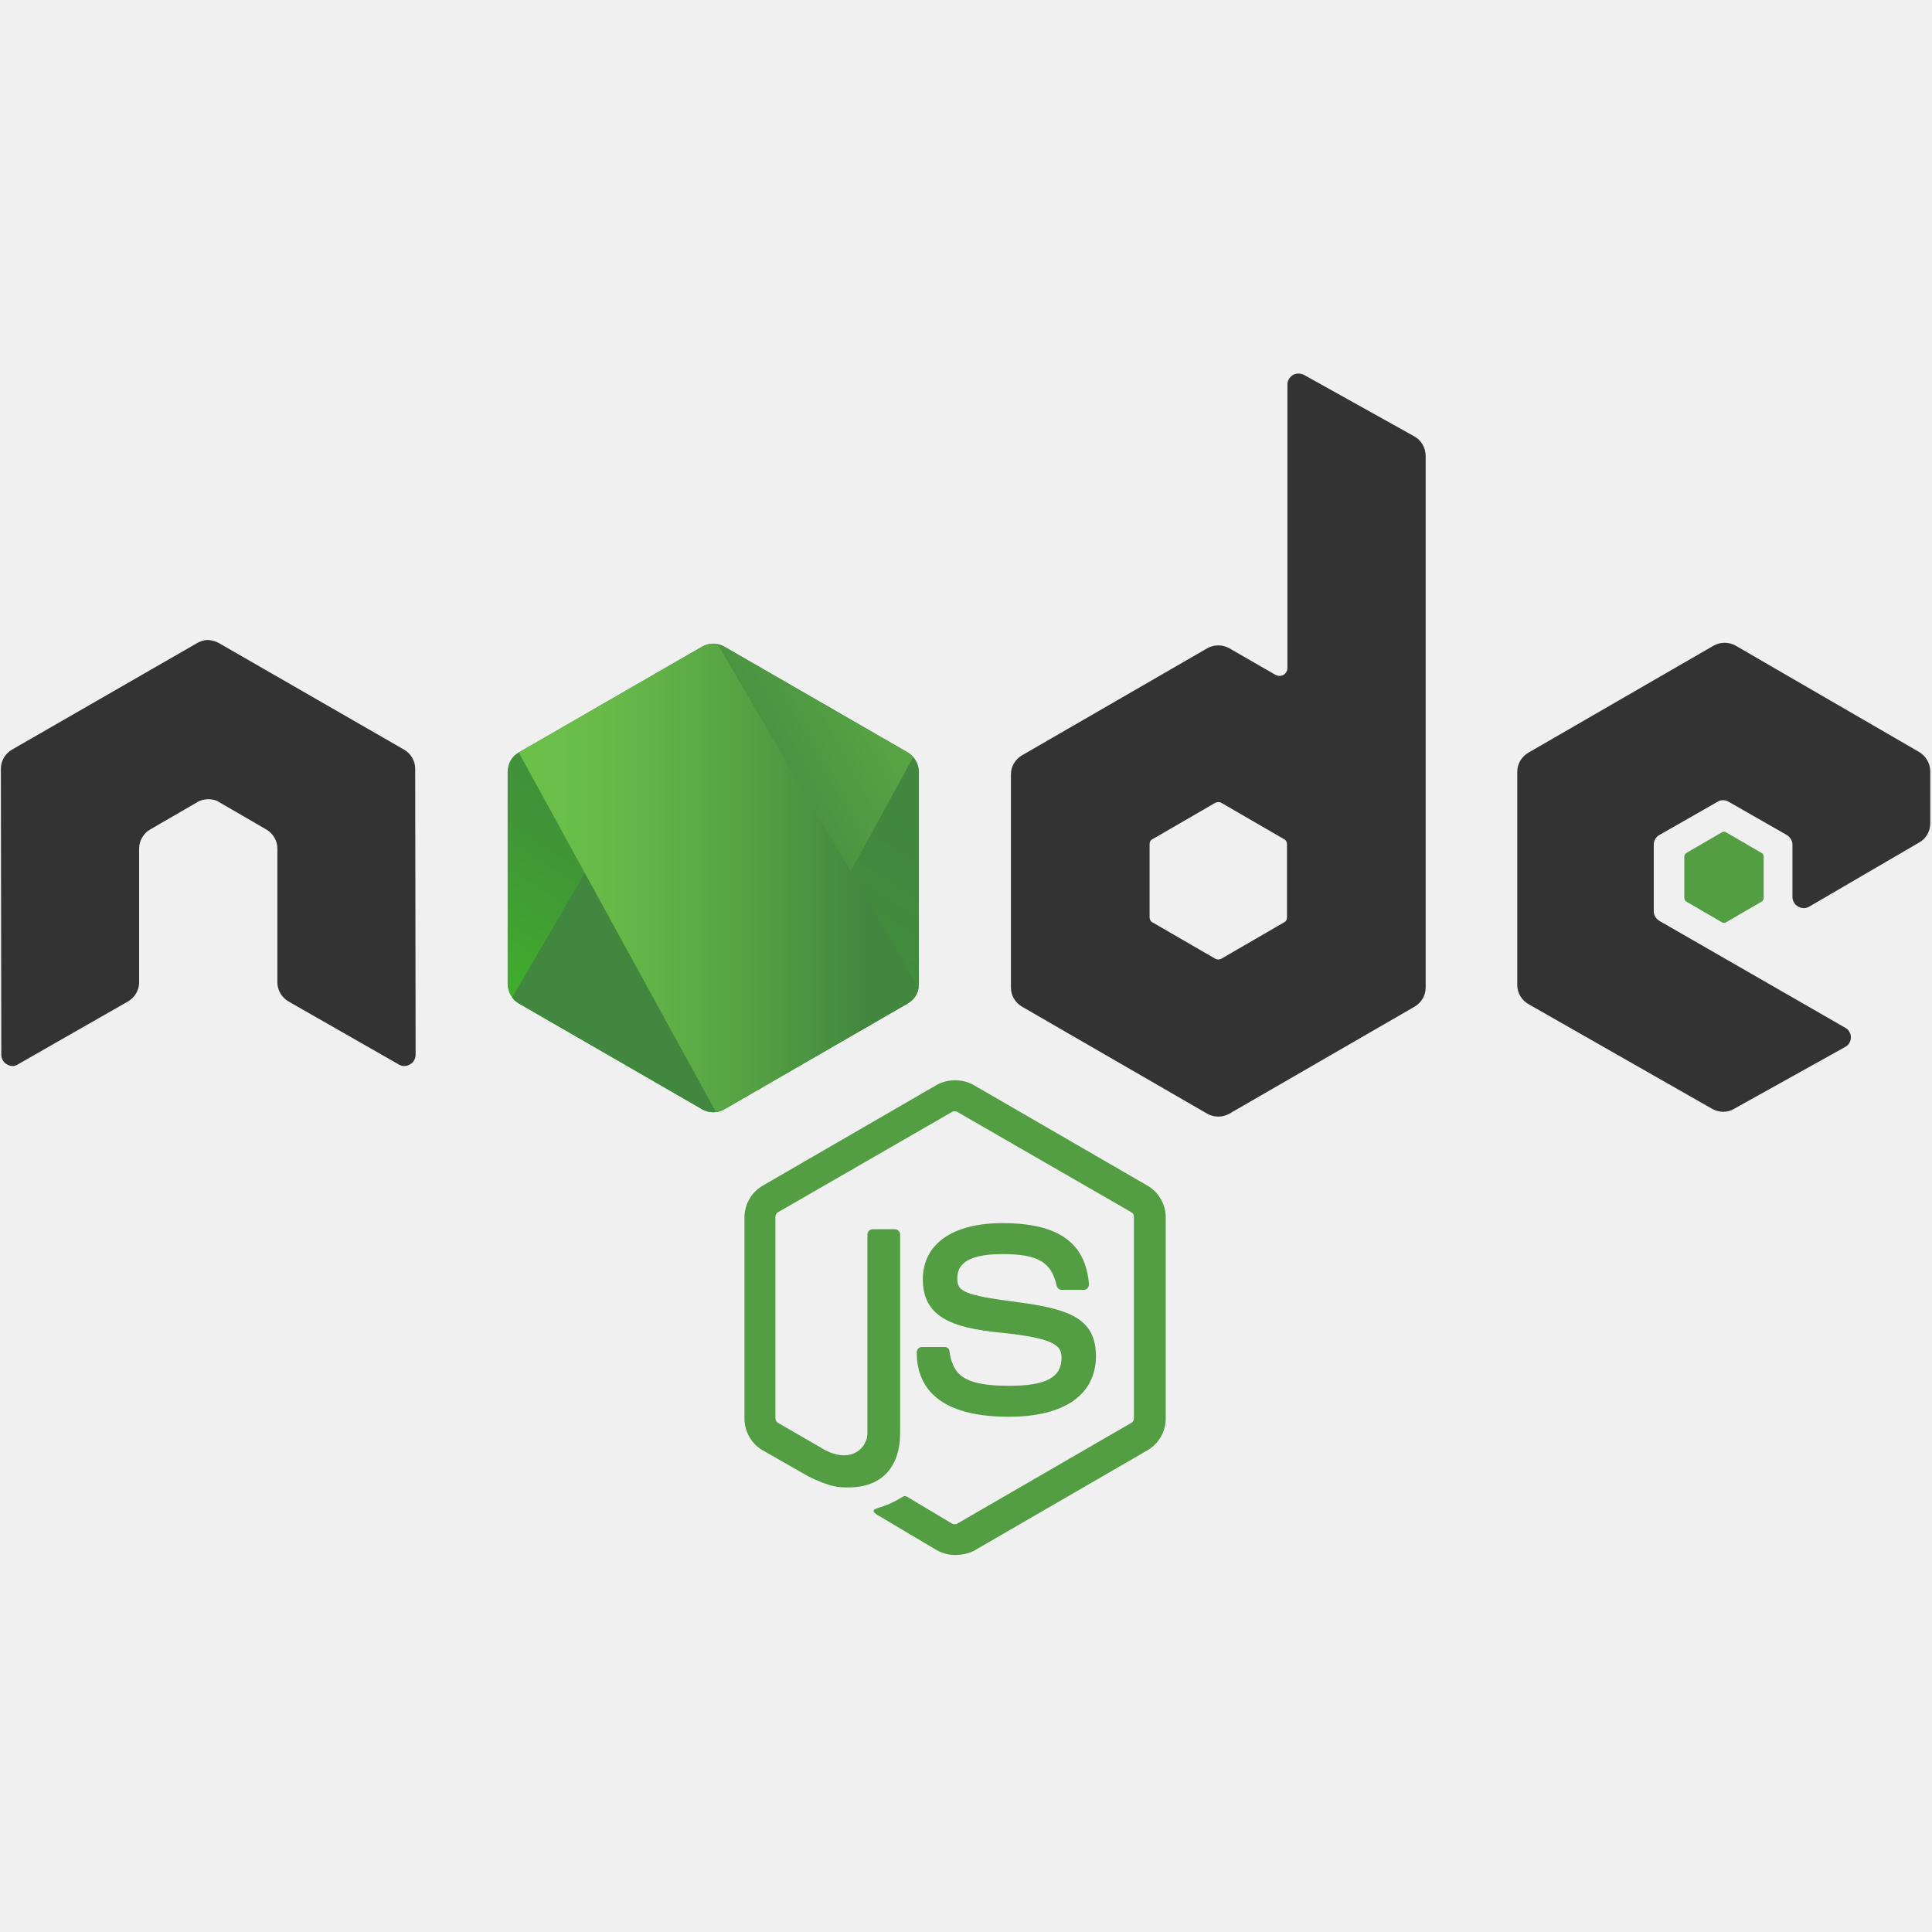
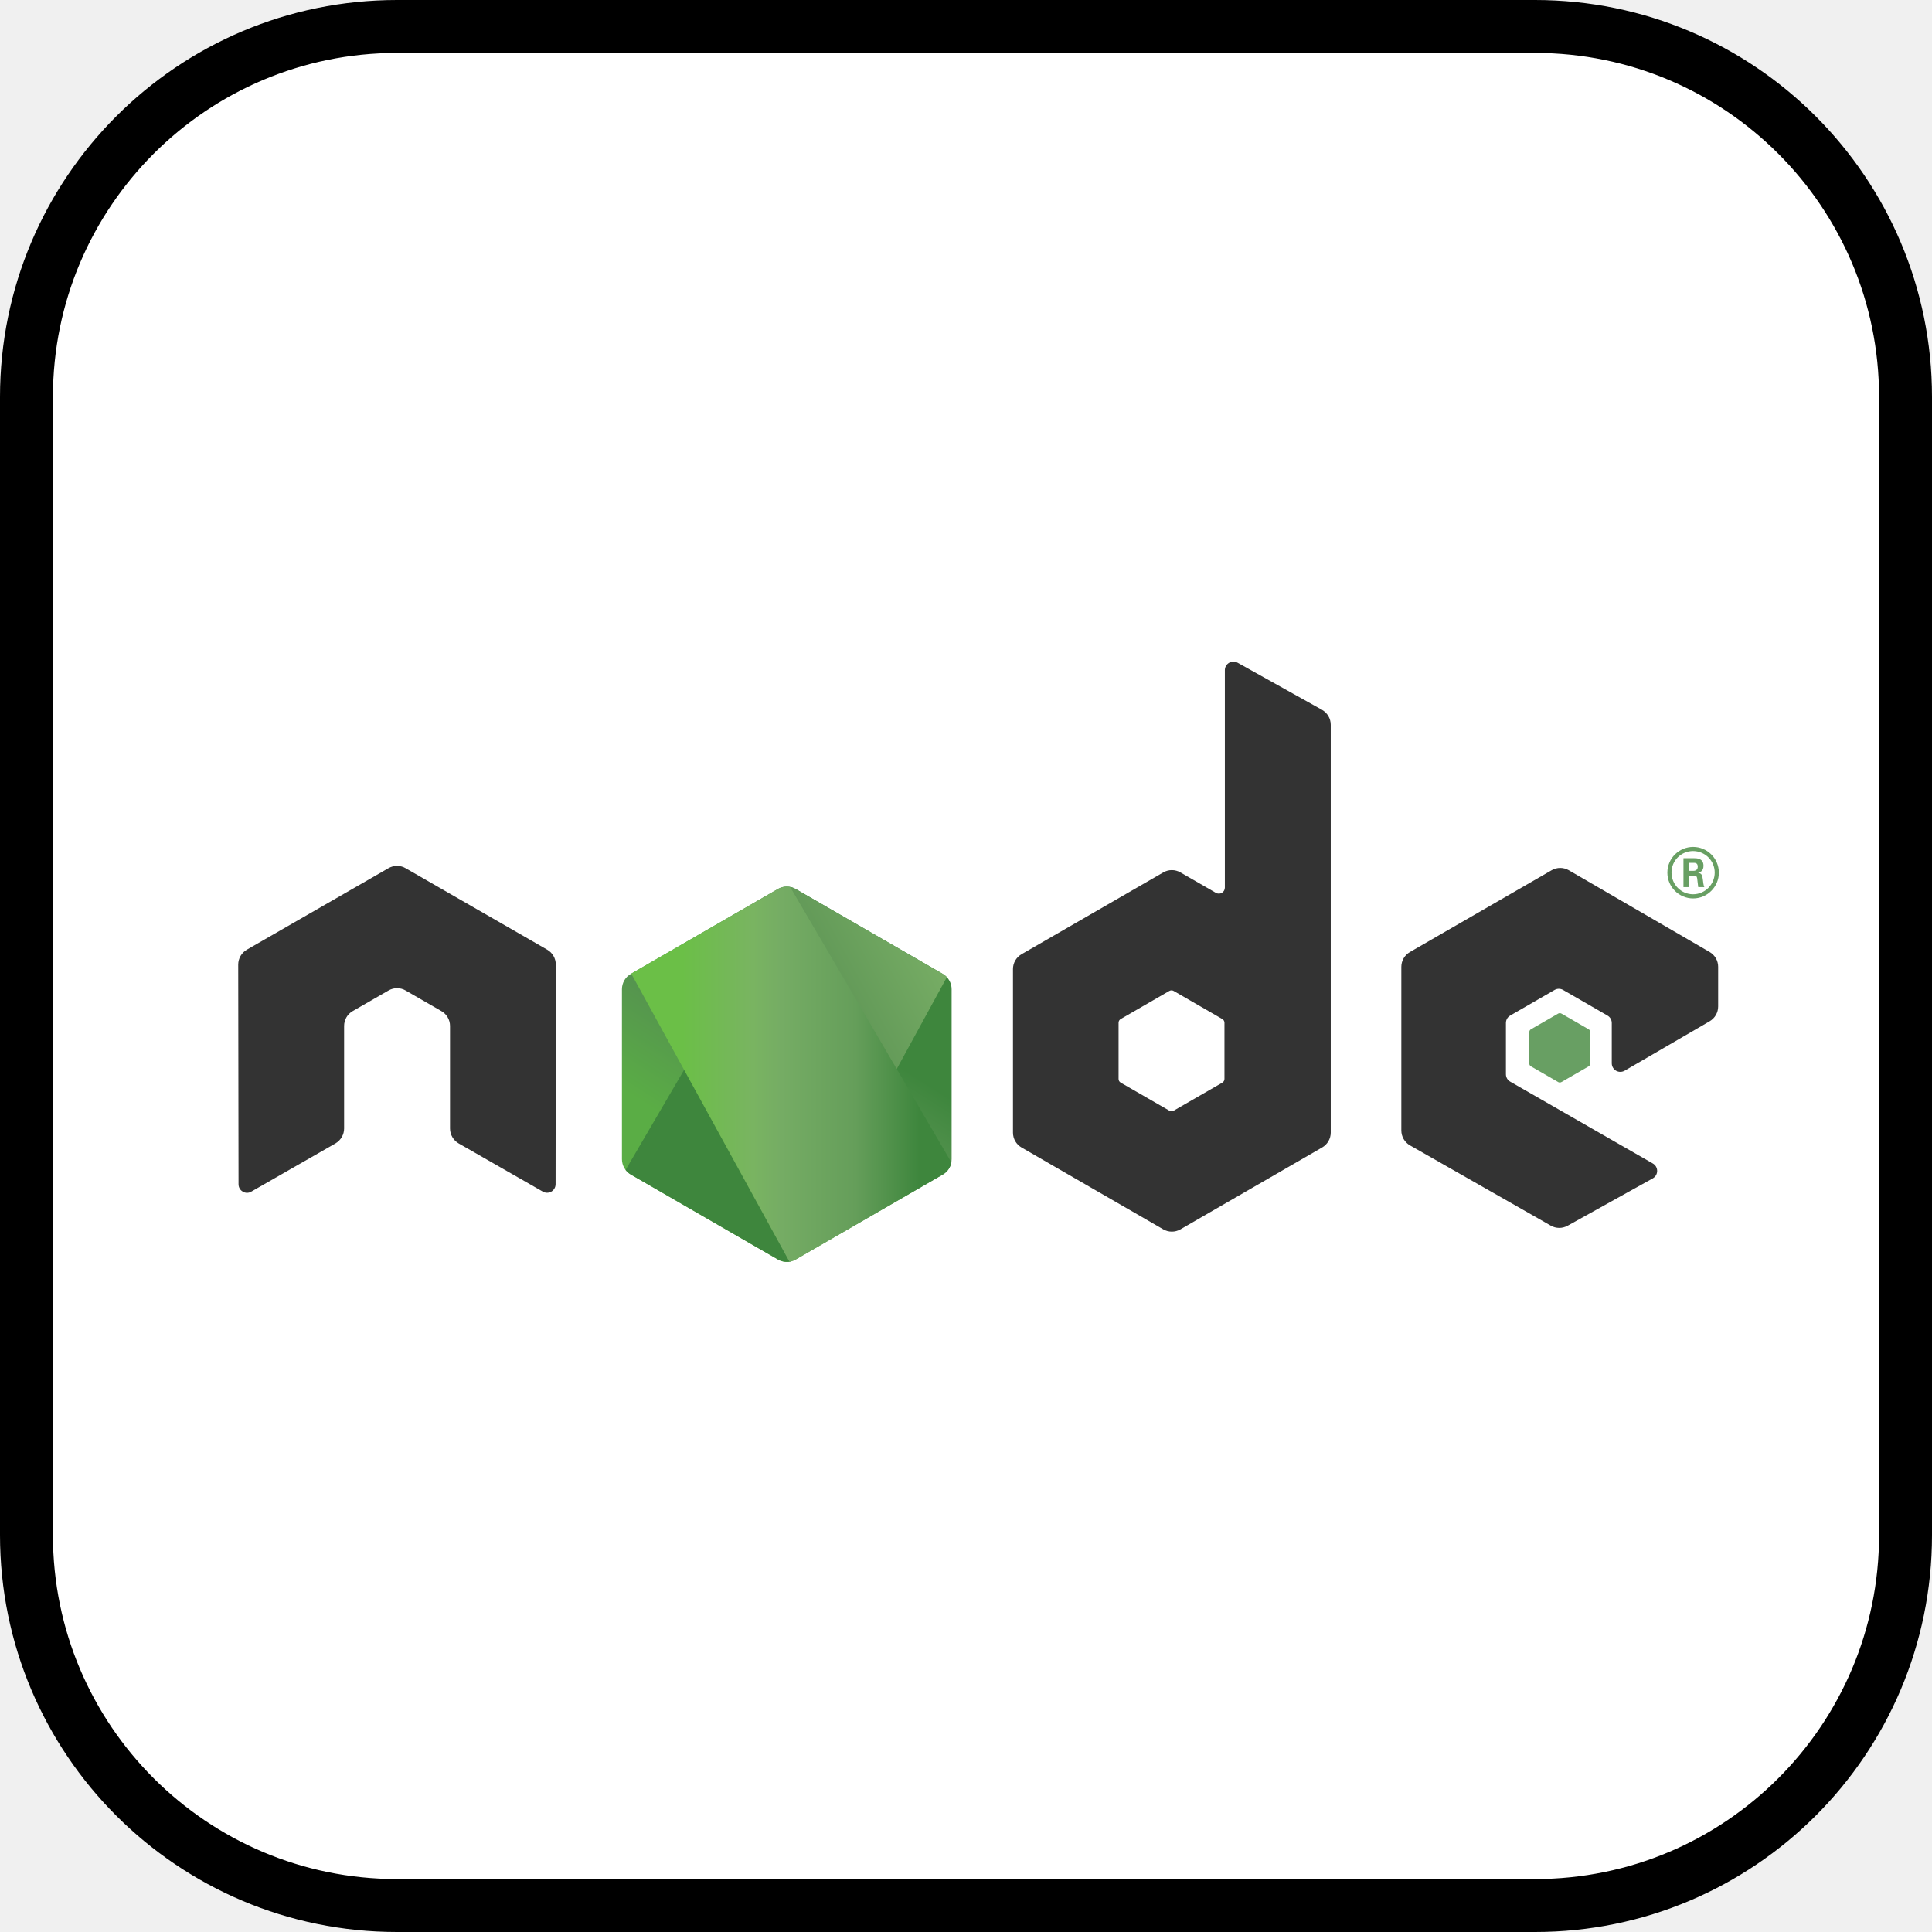
- <svg xmlns="http://www.w3.org/2000/svg" xmlns:xlink="http://www.w3.org/1999/xlink" width="800px" height="800px" viewBox="0 -99 512 512" preserveAspectRatio="xMidYMid">
-   <defs>
-     <linearGradient x1="68.188%" y1="17.487%" x2="27.823%" y2="89.755%" id="b">
-       <stop stop-color="#41873F" offset="0%" />
-       <stop stop-color="#418B3D" offset="32.88%" />
-       <stop stop-color="#419637" offset="63.52%" />
-       <stop stop-color="#3FA92D" offset="93.19%" />
-       <stop stop-color="#3FAE2A" offset="100%" />
-     </linearGradient>
-     <path id="a" d="M57.903 1.85a5.957 5.957 0 0 0-5.894 0L3.352 29.933c-1.85 1.04-2.89 3.005-2.89 5.085v56.286c0 2.08 1.156 4.045 2.89 5.085l48.657 28.085a5.957 5.957 0 0 0 5.894 0l48.658-28.085c1.849-1.04 2.89-3.005 2.89-5.085V35.019c0-2.08-1.157-4.045-2.89-5.085L57.903 1.85z" />
-     <linearGradient x1="43.277%" y1="55.169%" x2="159.245%" y2="-18.306%" id="d">
-       <stop stop-color="#41873F" offset="13.76%" />
-       <stop stop-color="#54A044" offset="40.32%" />
-       <stop stop-color="#66B848" offset="71.36%" />
-       <stop stop-color="#6CC04A" offset="90.81%" />
-     </linearGradient>
-     <linearGradient x1="-4413.77%" y1="13.43%" x2="5327.93%" y2="13.43%" id="e">
-       <stop stop-color="#6CC04A" offset="9.192%" />
-       <stop stop-color="#66B848" offset="28.64%" />
-       <stop stop-color="#54A044" offset="59.68%" />
-       <stop stop-color="#41873F" offset="86.24%" />
-     </linearGradient>
-     <linearGradient x1="-4.389%" y1="49.997%" x2="101.499%" y2="49.997%" id="f">
-       <stop stop-color="#6CC04A" offset="9.192%" />
-       <stop stop-color="#66B848" offset="28.64%" />
-       <stop stop-color="#54A044" offset="59.68%" />
-       <stop stop-color="#41873F" offset="86.24%" />
-     </linearGradient>
-     <linearGradient x1="-9713.77%" y1="36.21%" x2="27.93%" y2="36.21%" id="g">
-       <stop stop-color="#6CC04A" offset="9.192%" />
-       <stop stop-color="#66B848" offset="28.64%" />
-       <stop stop-color="#54A044" offset="59.68%" />
-       <stop stop-color="#41873F" offset="86.24%" />
-     </linearGradient>
-     <linearGradient x1="-103.861%" y1="50.275%" x2="100.797%" y2="50.275%" id="h">
-       <stop stop-color="#6CC04A" offset="9.192%" />
-       <stop stop-color="#66B848" offset="28.64%" />
-       <stop stop-color="#54A044" offset="59.68%" />
-       <stop stop-color="#41873F" offset="86.24%" />
-     </linearGradient>
-     <linearGradient x1="130.613%" y1="-211.069%" x2="4.393%" y2="201.605%" id="i">
-       <stop stop-color="#41873F" offset="0%" />
-       <stop stop-color="#418B3D" offset="32.88%" />
-       <stop stop-color="#419637" offset="63.52%" />
-       <stop stop-color="#3FA92D" offset="93.19%" />
-       <stop stop-color="#3FAE2A" offset="100%" />
-     </linearGradient>
-   </defs>
-   <g fill="none">
-     <path d="M253.11 313.094c-1.733 0-3.351-.462-4.854-1.271l-15.371-9.13c-2.312-1.272-1.156-1.734-.462-1.965 3.12-1.04 3.698-1.272 6.934-3.12.347-.232.81-.116 1.156.115l11.789 7.05c.462.231 1.04.231 1.386 0l46.115-26.698c.462-.231.694-.694.694-1.271v-53.28c0-.579-.232-1.04-.694-1.272l-46.115-26.582c-.462-.232-1.04-.232-1.386 0l-46.115 26.582c-.462.231-.694.809-.694 1.271v53.28c0 .463.232 1.04.694 1.272l12.598 7.281c6.819 3.467 11.095-.578 11.095-4.623v-52.587c0-.693.578-1.387 1.387-1.387h5.894c.694 0 1.387.578 1.387 1.387v52.587c0 9.13-4.97 14.447-13.638 14.447-2.658 0-4.738 0-10.633-2.89l-12.135-6.934c-3.005-1.733-4.854-4.97-4.854-8.437v-53.28c0-3.467 1.849-6.704 4.854-8.437l46.114-26.698c2.89-1.618 6.82-1.618 9.709 0l46.114 26.698c3.005 1.733 4.855 4.97 4.855 8.437v53.28c0 3.467-1.85 6.704-4.855 8.437l-46.114 26.698c-1.503.694-3.236 1.04-4.854 1.04zm14.216-36.637c-20.225 0-24.386-9.246-24.386-17.105 0-.694.578-1.387 1.387-1.387h6.01c.693 0 1.271.462 1.271 1.156.925 6.125 3.583 9.13 15.834 9.13 9.708 0 13.87-2.196 13.87-7.397 0-3.005-1.157-5.2-16.297-6.703-12.598-1.272-20.457-4.045-20.457-14.1 0-9.362 7.86-14.91 21.035-14.91 14.793 0 22.075 5.086 23 16.18 0 .348-.116.694-.347 1.041-.232.231-.578.462-.925.462h-6.01c-.578 0-1.156-.462-1.271-1.04-1.387-6.356-4.97-8.437-14.447-8.437-10.633 0-11.905 3.699-11.905 6.472 0 3.352 1.503 4.392 15.834 6.241 14.216 1.85 20.92 4.508 20.92 14.447-.116 10.171-8.437 15.95-23.116 15.95z" fill="#539E43" />
-     <path d="M110.028 104.712c0-2.08-1.156-4.046-3.005-5.086l-49.004-28.2c-.81-.463-1.734-.694-2.658-.81h-.463c-.924 0-1.849.347-2.658.81l-49.004 28.2c-1.85 1.04-3.005 3.005-3.005 5.086l.116 75.817c0 1.04.578 2.08 1.502 2.543.925.578 2.08.578 2.89 0l29.125-16.643c1.849-1.04 3.005-3.005 3.005-5.085v-35.482c0-2.08 1.155-4.045 3.005-5.085l12.366-7.166c.925-.578 1.965-.81 3.005-.81 1.04 0 2.08.232 2.89.81l12.366 7.166c1.85 1.04 3.005 3.004 3.005 5.085v35.482c0 2.08 1.156 4.045 3.005 5.085l29.125 16.643c.925.578 2.08.578 3.005 0 .925-.463 1.503-1.503 1.503-2.543l-.116-75.817zM345.571.347c-.924-.463-2.08-.463-2.89 0-.924.578-1.502 1.502-1.502 2.542v75.125c0 .693-.346 1.386-1.04 1.849-.693.346-1.387.346-2.08 0l-12.251-7.05a5.957 5.957 0 0 0-5.895 0l-49.004 28.316c-1.849 1.04-3.005 3.005-3.005 5.085v56.516c0 2.08 1.156 4.046 3.005 5.086l49.004 28.316a5.957 5.957 0 0 0 5.895 0l49.004-28.316c1.849-1.04 3.005-3.005 3.005-5.086V21.844c0-2.196-1.156-4.16-3.005-5.201L345.572.347zm-4.507 143.776c0 .578-.231 1.04-.694 1.271l-16.758 9.708a1.714 1.714 0 0 1-1.503 0l-16.758-9.708c-.463-.231-.694-.809-.694-1.271v-19.417c0-.578.231-1.04.694-1.271l16.758-9.709a1.714 1.714 0 0 1 1.503 0l16.758 9.709c.463.23.694.809.694 1.271v19.417zM508.648 124.244c1.85-1.04 2.89-3.005 2.89-5.086v-13.753c0-2.08-1.156-4.045-2.89-5.085l-48.657-28.2a5.957 5.957 0 0 0-5.894 0l-49.004 28.315c-1.85 1.04-3.005 3.005-3.005 5.086v56.516c0 2.08 1.155 4.045 3.005 5.085l48.657 27.738c1.85 1.04 4.045 1.04 5.779 0L489 178.45c.925-.463 1.503-1.503 1.503-2.543 0-1.04-.578-2.08-1.503-2.543l-49.235-28.316c-.924-.577-1.502-1.502-1.502-2.542v-17.683c0-1.04.578-2.08 1.502-2.543l15.372-8.784a2.821 2.821 0 0 1 3.005 0l15.371 8.784c.925.578 1.503 1.502 1.503 2.543v13.869c0 1.04.578 2.08 1.502 2.542.925.578 2.08.578 3.005 0l29.125-16.99z" fill="#333" />
-     <path d="M456.293 121.586a1.05 1.05 0 0 1 1.155 0l9.362 5.432c.347.23.578.577.578 1.04v10.864c0 .462-.231.809-.578 1.04l-9.362 5.432a1.05 1.05 0 0 1-1.155 0l-9.362-5.432c-.347-.231-.578-.578-.578-1.04v-10.864c0-.463.231-.81.578-1.04l9.362-5.432z" fill="#539E43" />
-     <g transform="translate(134.068 70.501)">
-       <mask id="c" fill="#ffffff">
-         <use xlink:href="#a" />
-       </mask>
-       <use fill="url(#b)" xlink:href="#a" />
-       <g mask="url(#c)">
-         <path d="M51.893 1.85L3.121 29.933C1.27 30.974 0 32.94 0 35.02v56.286c0 1.387.578 2.658 1.502 3.698L56.285 1.156c-1.387-.231-3.005-.116-4.392.693zM56.632 125.053c.462-.116.925-.347 1.387-.578l48.773-28.085c1.85-1.04 3.005-3.005 3.005-5.085V35.019c0-1.502-.694-3.005-1.734-4.045l-51.43 94.079z" />
-         <path d="M106.676 29.934L57.788 1.85a8.025 8.025 0 0 0-1.503-.578L1.502 95.12a6.082 6.082 0 0 0 1.619 1.387l48.888 28.085c1.387.809 3.005 1.04 4.507.577l51.432-94.078c-.347-.462-.81-.81-1.272-1.156z" fill="url(#d)" />
-       </g>
-       <g mask="url(#c)">
-         <path d="M109.797 91.305V35.019c0-2.08-1.271-4.045-3.12-5.085L57.786 1.85a5.106 5.106 0 0 0-1.848-.693l53.511 91.42c.231-.347.347-.809.347-1.271zM3.12 29.934C1.272 30.974 0 32.94 0 35.02v56.286c0 2.08 1.387 4.045 3.12 5.085l48.889 28.085c1.156.693 2.427.925 3.814.693L3.467 29.818l-.346.116z" />
-         <path fill="url(#e)" fill-rule="evenodd" d="M50.391.809l-.693.347h.924l-.231-.347z" transform="translate(0 -9.246)" />
-         <path d="M106.792 105.636c1.387-.809 2.427-2.196 2.89-3.698L56.053 10.402c-1.387-.231-2.89-.116-4.16.693L3.351 39.065l52.355 95.465a8.057 8.057 0 0 0 2.196-.693l48.889-28.2z" fill="url(#f)" fill-rule="evenodd" transform="translate(0 -9.246)" />
-         <path fill="url(#g)" fill-rule="evenodd" d="M111.3 104.712l-.347-.578v.809l.346-.231z" transform="translate(0 -9.246)" />
-         <path d="M106.792 105.636l-48.773 28.085a6.973 6.973 0 0 1-2.196.693l.925 1.734 54.089-31.32v-.694l-1.387-2.312c-.231 1.618-1.271 3.005-2.658 3.814z" fill="url(#h)" fill-rule="evenodd" transform="translate(0 -9.246)" />
-         <path d="M106.792 105.636l-48.773 28.085a6.973 6.973 0 0 1-2.196.693l.925 1.734 54.089-31.32v-.694l-1.387-2.312c-.231 1.618-1.271 3.005-2.658 3.814z" fill="url(#i)" fill-rule="evenodd" transform="translate(0 -9.246)" />
+ <svg xmlns="http://www.w3.org/2000/svg" height="73" viewBox="0 0 73 73" width="73">
+   <linearGradient id="a" x1="72.724%" x2="27.269%" y1="9.24%" y2="90.753%">
+     <stop offset=".3" stop-color="#3e863d" />
+     <stop offset=".5" stop-color="#55934f" />
+     <stop offset=".8" stop-color="#5aad45" />
+   </linearGradient>
+   <linearGradient id="b" x1="3.994%" x2="97.307%" y1="80.099%" y2="20.906%">
+     <stop offset=".57" stop-color="#3e863d" />
+     <stop offset=".72" stop-color="#619857" />
+     <stop offset="1" stop-color="#76ac64" />
+   </linearGradient>
+   <linearGradient id="c" x1="0%" x2="100%" y1="50%" y2="50%">
+     <stop offset=".16" stop-color="#6bbf47" />
+     <stop offset=".38" stop-color="#79b461" />
+     <stop offset=".47" stop-color="#75ac64" />
+     <stop offset=".7" stop-color="#659e5a" />
+     <stop offset=".9" stop-color="#3e863d" />
+   </linearGradient>
+   <g fill="none" fill-rule="evenodd">
+     <rect fill="#fff" fill-rule="nonzero" height="71" rx="14" stroke="#000" stroke-width="2" width="71" x="1" y="1" />
+     <g transform="translate(9 25)">
+       <path d="m54.815 7.905h.169c.139 0 .166-.097.166-.154 0-.149-.102-.149-.159-.149h-.174zm-.206-.478h.375c.129 0 .382 0 .382.288 0 .201-.129.243-.206.268.15.01.161.109.181.248.01.087.027.238.057.288h-.231c-.006-.051-.042-.329-.042-.344-.015-.062-.037-.092-.114-.092h-.191v.437h-.211zm-.451.544c0 .453.365.819.814.819.453 0 .818-.374.818-.819 0-.454-.37-.814-.819-.814-.442 0-.814.355-.814.813zm1.789.003c0 .536-.439.973-.973.973-.531 0-.973-.432-.973-.973 0-.551.453-.973.973-.973.525 0 .972.423.972.973z" fill="#689f63" fill-rule="nonzero" />
+       <path d="m12.001 11.447c0-.233-.123-.446-.323-.562l-5.354-3.081c-.09-.053-.192-.081-.294-.085h-.055c-.103.004-.204.032-.296.085l-5.354 3.081c-.199.116-.324.33-.324.563l.012 8.298c0 .115.059.222.161.279.099.061.222.061.321 0l3.183-1.823c.201-.12.324-.331.324-.561v-3.876c0-.231.123-.445.323-.56l1.355-.78c.101-.058.211-.087.324-.087.111 0 .224.029.322.087l1.354.78c.2.115.324.329.324.56v3.876c0 .23.124.442.324.561l3.181 1.822c.1.059.224.059.324 0 .098-.057.16-.164.16-.279zm25.265 4.32c0 .058-.031.111-.081.14l-1.839 1.06c-.05.029-.112.029-.161 0l-1.839-1.06c-.051-.029-.081-.082-.081-.14v-2.123c0-.058.03-.111.08-.14l1.838-1.062c.051-.029.113-.029.163 0l1.839 1.062c.051.029.081.082.081.14zm.497-15.726c-.1-.056-.222-.054-.322.003-.099.058-.16.164-.16.279v8.217c0 .081-.043.155-.113.196-.07.04-.156.04-.226 0l-1.341-.772c-.2-.116-.446-.116-.646 0l-5.356 3.091c-.2.115-.324.329-.324.559v6.184c0 .231.124.444.324.56l5.356 3.093c.2.115.446.115.647 0l5.356-3.095c.2-.116.324-.329.324-.56v-15.412c0-.235-.128-.45-.332-.565zm17.836 13.547c.199-.116.321-.329.321-.559v-1.499c0-.231-.123-.443-.322-.559l-5.322-3.089c-.201-.116-.447-.116-.648 0l-5.355 3.091c-.201.116-.324.329-.324.56v6.181c0 .233.125.447.326.563l5.321 3.033c.196.113.436.114.635.004l3.218-1.789c.101-.057.166-.164.166-.281s-.062-.225-.163-.282l-5.388-3.092c-.101-.057-.163-.164-.163-.279v-1.939c0-.116.061-.222.162-.28l1.676-.967c.1-.058.222-.058.322 0l1.677.967c.1.057.162.164.162.279v1.525c0 .115.062.222.162.281.1.057.224.057.324-.001z" fill="#333" />
+       <path d="m49.874 13.298c.038-.022.085-.022.124 0l1.028.593c.038.022.062.063.062.107v1.187c0 .044-.024.085-.062.107l-1.028.593c-.038.022-.086.022-.124 0l-1.027-.593c-.039-.022-.063-.063-.063-.107v-1.187c0-.044.023-.085.062-.107z" fill="#689f63" />
+       <g fill-rule="nonzero" transform="translate(14.5 8.5)">
+         <path d="m5.893.09-5.557 3.208c-.208.12-.336.341-.336.581v6.42c-0.0.24.128.461.336.581l5.558 3.21c.208.12.464.12.671 0l5.557-3.21c.207-.12.335-.342.335-.581v-6.42c-0-.24-.128-.462-.336-.581l-5.556-3.208c-.208-.12-.464-.12-.673 0" fill="url(#a)" />
+         <path d="m.138 10.706c.054.07.121.129.198.174l4.767 2.754.794.456c.117.067.252.098.387.088.045-.004.089-.012.132-.024l5.861-10.732c-.046-.049-.098-.091-.156-.124l-3.639-2.101-1.924-1.107c-.055-.031-.113-.055-.174-.07z" fill="url(#b)" />
+         <path d="m6.162.004c-.095.01-.186.039-.268.086l-5.542 3.198 5.976 10.884c.084-.012.165-.04.239-.082l5.557-3.21c.17-.098.288-.266.325-.459l-6.092-10.406c-.045-.009-.09-.013-.136-.013-.018 0-.037.001-.055.003" fill="url(#c)" />
      </g>
    </g>
  </g>
</svg>
